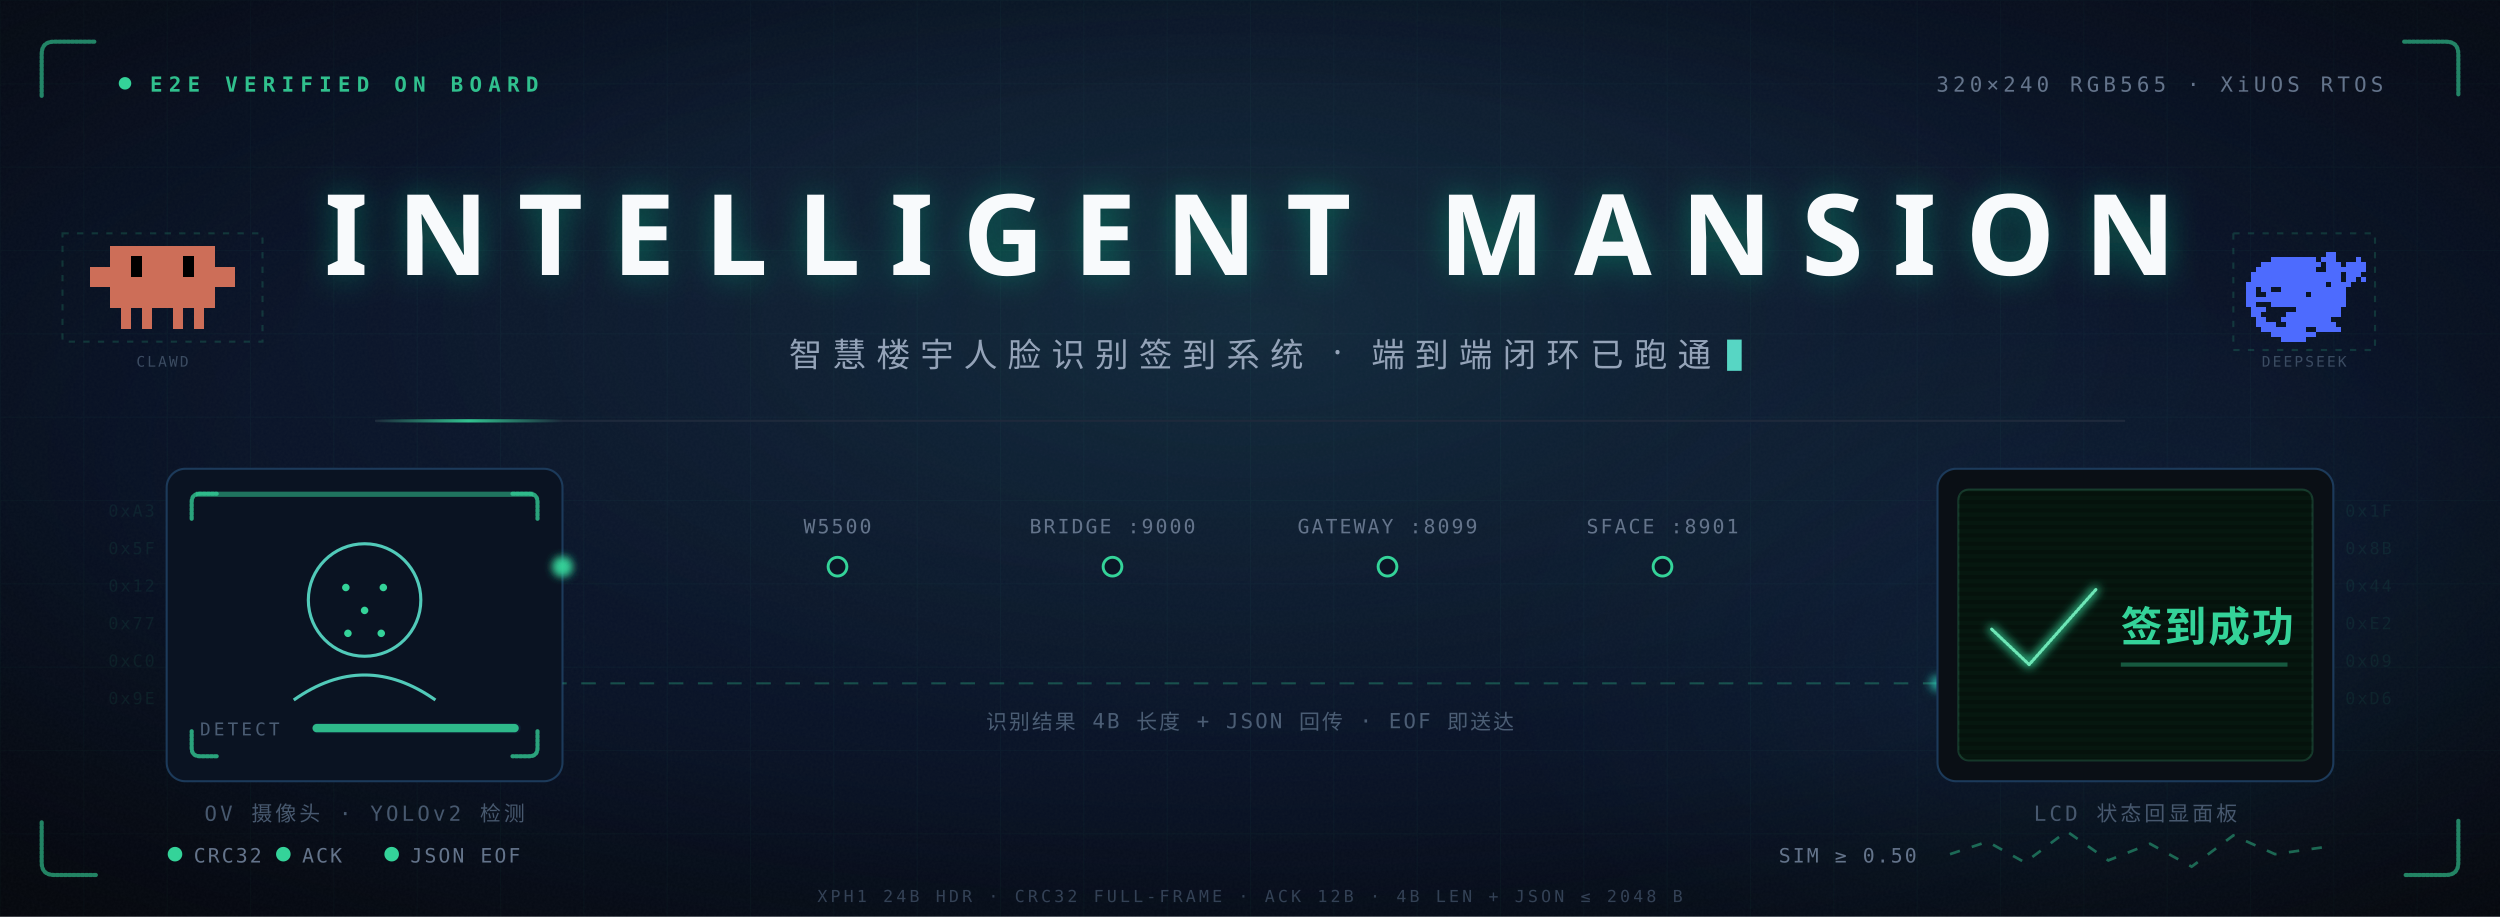
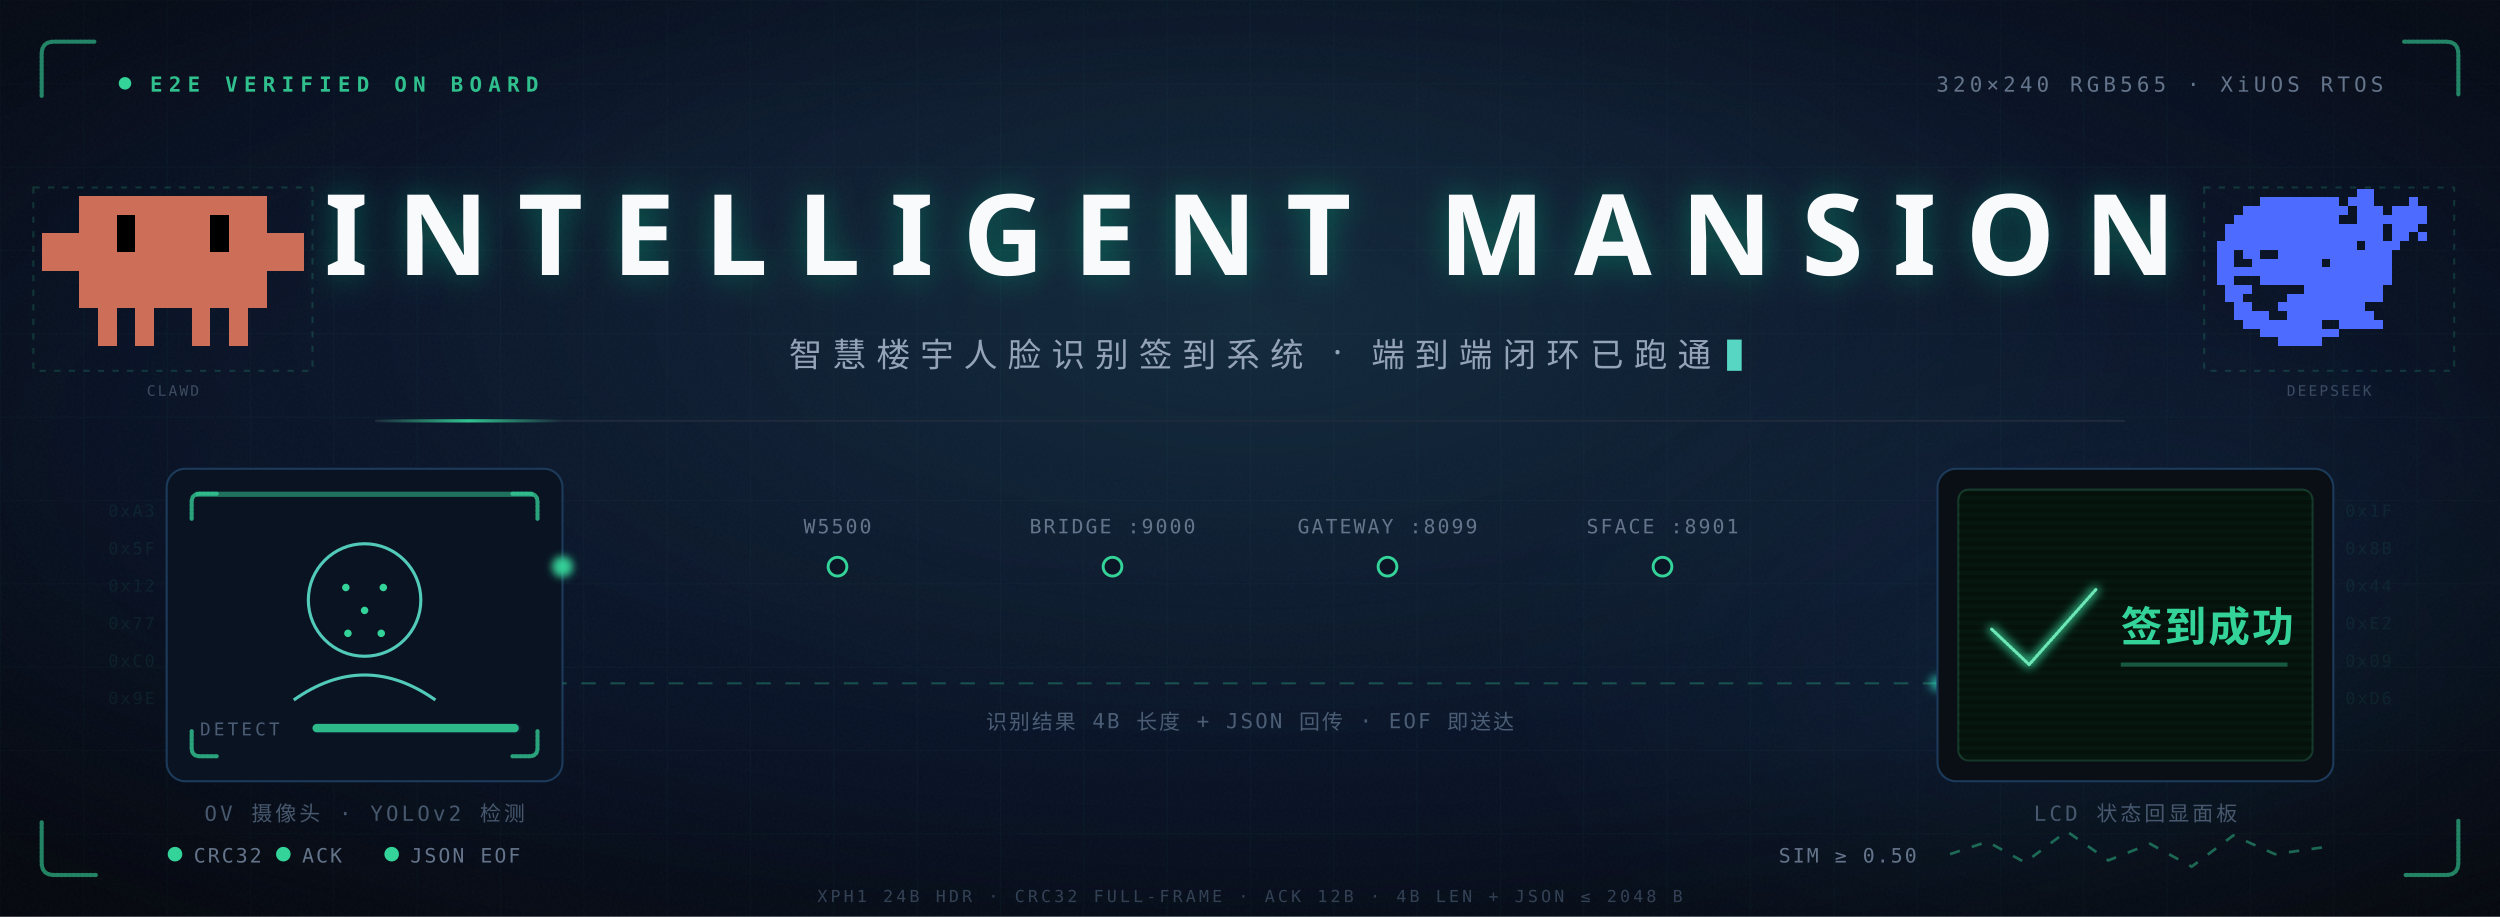
<svg xmlns="http://www.w3.org/2000/svg" viewBox="0 0 1200 440" width="1200" height="440" role="img" aria-label="Intelligent Mansion face check-in pipeline HUD">
  <defs>
    <radialGradient id="bg" cx="50%" cy="36%" r="85%">
      <stop offset="0" stop-color="#0e1a33" />
      <stop offset=".55" stop-color="#081226" />
      <stop offset="1" stop-color="#04070d" />
    </radialGradient>
    <radialGradient id="orbA">
      <stop offset="0" stop-color="#34d399" stop-opacity=".08" />
      <stop offset="1" stop-color="#34d399" stop-opacity="0" />
    </radialGradient>
    <radialGradient id="orbB">
      <stop offset="0" stop-color="#38bdf8" stop-opacity=".06" />
      <stop offset="1" stop-color="#38bdf8" stop-opacity="0" />
    </radialGradient>
    <radialGradient id="vig" cx="50%" cy="50%" r="72%">
      <stop offset=".55" stop-color="#020408" stop-opacity="0" />
      <stop offset="1" stop-color="#020408" stop-opacity=".5" />
    </radialGradient>
    <linearGradient id="rail" x1="0" y1="0" x2="1" y2="0">
      <stop offset="0" stop-color="#1e3a5f" stop-opacity=".15" />
      <stop offset=".5" stop-color="#2dd4bf" stop-opacity=".5" />
      <stop offset="1" stop-color="#1e3a5f" stop-opacity=".15" />
    </linearGradient>
    <linearGradient id="sheenG" x1="0" y1="0" x2="1" y2="0">
      <stop offset="0" stop-color="#34d399" stop-opacity="0" />
      <stop offset=".5" stop-color="#34d399" stop-opacity=".9" />
      <stop offset="1" stop-color="#34d399" stop-opacity="0" />
    </linearGradient>
    <pattern id="grid" width="40" height="40" patternUnits="userSpaceOnUse">
      <path d="M40 0H0v40" fill="none" stroke="#34d399" stroke-opacity=".035" />
    </pattern>
    <pattern id="scan" width="4" height="4" patternUnits="userSpaceOnUse">
      <rect width="4" height="2" fill="#000" opacity=".2" />
    </pattern>
    <filter id="glow" x="-40%" y="-40%" width="180%" height="180%">
      <feGaussianBlur stdDeviation="8" />
    </filter>
    <filter id="soft" x="-80%" y="-80%" width="260%" height="260%">
      <feGaussianBlur stdDeviation="2.4" />
    </filter>
    <filter id="grain" x="0" y="0" width="100%" height="100%">
      <feTurbulence type="fractalNoise" baseFrequency=".8" numOctaves="2" stitchTiles="stitch" />
      <feColorMatrix type="matrix" values="0 0 0 0 1  0 0 0 0 1  0 0 0 0 1  0 0 0 .05 0" />
    </filter>
  </defs>
  <style>
    @keyframes rise   { from { opacity: 0; transform: translateY(14px); } }
    @keyframes glowP  { from { opacity: .3; } to { opacity: .6; } }
    @keyframes blink  { 0%, 54% { opacity: 1; } 55%, 100% { opacity: 0; } }
    @keyframes sheenM { from { transform: translateX(0); } to { transform: translateX(750px); } }
    @keyframes scanM  { from { transform: translateY(0); } to { transform: translateY(96px); } }
    @keyframes lmP    { from { opacity: .25; } to { opacity: 1; } }
    @keyframes pf     { 0% { transform: scaleX(.2); } 14% { transform: scaleX(.36); }
                        28% { transform: scaleX(.52); } 42% { transform: scaleX(.68); }
                        56% { transform: scaleX(.84); } 70%, 100% { transform: scaleX(1); } }
    @keyframes flowR  { from { transform: translateX(0); opacity: 0; } 6% { opacity: 1; }
                        94% { opacity: 1; } to { transform: translateX(660px); opacity: 0; } }
    @keyframes flowL  { from { transform: translateX(0); opacity: 0; } 6% { opacity: 1; }
                        94% { opacity: 1; } to { transform: translateX(-660px); opacity: 0; } }
    @keyframes march  { from { stroke-dashoffset: 0; } to { stroke-dashoffset: -28; } }
    @keyframes marchW { from { stroke-dashoffset: 0; } to { stroke-dashoffset: -22; } }
    @keyframes drawK  { from { stroke-dashoffset: 1; } to { stroke-dashoffset: 0; } }
    @keyframes nodeP  { from { opacity: .7; } to { opacity: 1; } }
    @keyframes lcdP   { from { opacity: .8; } to { opacity: 1; } }
    @keyframes ledP   { from { opacity: .35; } to { opacity: 1; } }
    @keyframes orbA   { from { transform: translate(0, 0); } to { transform: translate(-26px, 14px); } }
    @keyframes orbB   { from { transform: translate(0, 0); } to { transform: translate(24px, -12px); } }

    .rA { animation: rise .9s cubic-bezier(.16,1,.3,1) both; }
    .rB { animation: rise .9s cubic-bezier(.16,1,.3,1) .12s both; }
    .rC { animation: rise .9s cubic-bezier(.16,1,.3,1) .24s both; }
    .rD { animation: rise .9s cubic-bezier(.16,1,.3,1) .36s both; }
    .rE { animation: rise .9s cubic-bezier(.16,1,.3,1) .5s both; }
    .dl1 { stroke-dasharray: 1; animation: drawK 1s cubic-bezier(.65,0,.35,1) .5s both; }
    .dl2 { stroke-dasharray: 1; animation: drawK 1s cubic-bezier(.65,0,.35,1) .6s both; }
    .dl3 { stroke-dasharray: 1; animation: drawK 1s cubic-bezier(.65,0,.35,1) .7s both; }
    .dl4 { stroke-dasharray: 1; animation: drawK 1s cubic-bezier(.65,0,.35,1) .8s both; }
    .dl5 { stroke-dasharray: 1; animation: drawK 1s cubic-bezier(.65,0,.35,1) .95s both; }
    .glowT { animation: glowP 7s ease-in-out infinite alternate; }
    .caret { animation: blink 1.1s steps(1) infinite; }
    .sheen { animation: sheenM 6s ease-in-out infinite alternate; }
    .scanL { animation: scanM 4.8s ease-in-out infinite alternate; }
    .lm  { animation: lmP 2.2s ease-in-out infinite alternate; }
    .lm2 { animation: lmP 2.2s ease-in-out .18s infinite alternate; }
    .lm3 { animation: lmP 2.2s ease-in-out .36s infinite alternate; }
    .lm4 { animation: lmP 2.2s ease-in-out .54s infinite alternate; }
    .lm5 { animation: lmP 2.2s ease-in-out .72s infinite alternate; }
    .pfill { transform-box: fill-box; transform-origin: left center;
             animation: pf 6s steps(1,end) infinite; }
    .fR  { animation: flowR 3.8s linear infinite; }
    .fR2 { animation: flowR 3.8s linear 1.9s infinite; }
    .fL  { animation: flowL 4.4s linear infinite; }
    .march { animation: march 1.3s linear infinite; }
    .node  { animation: nodeP 3.4s ease-in-out infinite alternate; }
    .n2 { animation: nodeP 3.4s ease-in-out .4s infinite alternate; }
    .n3 { animation: nodeP 3.4s ease-in-out .8s infinite alternate; }
    .n4 { animation: nodeP 3.4s ease-in-out 1.2s infinite alternate; }
    .chk  { animation: drawK .7s cubic-bezier(.65,0,.35,1) 1.2s both,
                        glowP 2.6s ease-in-out 2.2s infinite alternate; }
    .chk2 { stroke-dasharray: 1; animation: drawK .7s cubic-bezier(.65,0,.35,1) 1.2s both; }
    .lcd  { animation: lcdP 3.2s ease-in-out infinite alternate; }
    .led  { animation: ledP 1.6s ease-in-out infinite alternate; }
    .le2  { animation: ledP 1.6s ease-in-out .45s infinite alternate; }
    .le3  { animation: ledP 1.6s ease-in-out .9s infinite alternate; }
    .waveF { animation: marchW 1.1s linear infinite; }
    .o1 { animation: orbA 26s ease-in-out infinite alternate; }
    .o2 { animation: orbB 32s ease-in-out -10s infinite alternate; }
    @keyframes bob   { from { transform: translateY(0); } to { transform: translateY(-2.5px); } }
    .bobB { animation: bob 4.4s ease-in-out -1.6s infinite alternate; }

    @media (prefers-reduced-motion: reduce) { * { animation: none !important; } }
  </style>
  <rect width="1200" height="440" fill="url(#bg)" />
  <ellipse class="o1" cx="600" cy="150" rx="430" ry="210" fill="url(#orbA)" />
  <ellipse class="o2" cx="1010" cy="320" rx="290" ry="180" fill="url(#orbB)" />
  <rect width="1200" height="440" fill="url(#grid)" />
  <rect width="1200" height="440" fill="url(#vig)" />
  <rect width="1200" height="440" filter="url(#grain)" opacity=".5" />
  <g fill="none" stroke="#34d399" stroke-width="2" opacity=".6" stroke-linecap="round">
    <path class="dl1" d="M20 46V26q0-6 6-6h20" pathLength="1" stroke-dasharray="1" />
    <path class="dl2" d="M1154 20h20q6 0 6 6v20" pathLength="1" stroke-dasharray="1" />
    <path class="dl3" d="M1180 394v20q0 6-6 6h-20" pathLength="1" stroke-dasharray="1" />
    <path class="dl4" d="M46 420h-20q-6 0-6-6v-20" pathLength="1" stroke-dasharray="1" />
  </g>
  <g font-family="ui-monospace,'Cascadia Mono','JetBrains Mono',Consolas,monospace">
    <g class="rA">
      <circle class="led" cx="60" cy="40" r="3" fill="#34d399" />
      <text x="72" y="44" font-size="10" font-weight="700" letter-spacing="3" fill="#34d399" opacity=".9">E2E VERIFIED ON BOARD</text>
    </g>
    <text class="rA" x="1144" y="44" text-anchor="end" font-size="10" letter-spacing="2" fill="#64748b">320×240 RGB565 · XiUOS RTOS</text>
    <g class="rA" font-family="'Segoe UI',system-ui,'PingFang SC','Microsoft YaHei',sans-serif" font-weight="700" text-anchor="middle" letter-spacing="14" font-size="54">
      <text class="glowT" x="600" y="132" fill="#10b981" opacity=".45" filter="url(#glow)">INTELLIGENT MANSION</text>
      <text x="600" y="132" fill="#f8fafc">INTELLIGENT MANSION</text>
    </g>
    <g class="rB">
      <text x="600" y="176" text-anchor="middle" font-family="'Segoe UI',system-ui,'PingFang SC','Microsoft YaHei',sans-serif" font-size="16" letter-spacing="5" fill="#94a3b8">智慧楼宇人脸识别签到系统 · 端到端闭环已跑通</text>
      <rect class="caret" x="829" y="163" width="7" height="15" fill="#5eead4" opacity=".9" />
    </g>
    <g class="rC">
      <line x1="180" y1="202" x2="1020" y2="202" stroke="#1e293b" stroke-width="1" />
      <rect class="sheen" x="180" y="201.2" width="90" height="1.6" fill="url(#sheenG)" />
    </g>
    <g class="rD">
      <rect x="80" y="225" width="190" height="150" rx="9" fill="#0a1322" stroke="#1c3a5a" />
      <g stroke="#34d399" stroke-width="2" fill="none" opacity=".75" stroke-linecap="round">
        <path class="dl5" d="M92 249V241q0-4 4-4h8" pathLength="1" stroke-dasharray="1" />
        <path class="dl5" d="M246 237h8q4 0 4 4v8" pathLength="1" stroke-dasharray="1" />
        <path class="dl5" d="M258 351v8q0 4-4 4h-8" pathLength="1" stroke-dasharray="1" />
        <path class="dl5" d="M104 363h-8q-4 0-4-4v-8" pathLength="1" stroke-dasharray="1" />
      </g>
      <circle cx="175" cy="288" r="27" fill="none" stroke="#5eead4" stroke-width="1.5" opacity=".85" />
      <path d="M141 336q34-24 68 0" fill="none" stroke="#5eead4" stroke-width="1.5" opacity=".85" />
      <g fill="#34d399">
        <circle class="lm" cx="166" cy="282" r="1.8" />
        <circle class="lm2" cx="184" cy="282" r="1.8" />
        <circle class="lm3" cx="175" cy="293" r="1.8" />
        <circle class="lm4" cx="167" cy="304" r="1.8" />
        <circle class="lm5" cx="183" cy="304" r="1.8" />
      </g>
      <rect class="scanL" x="94" y="236" width="162" height="2.5" fill="#34d399" opacity=".5" />
      <text x="96" y="353" font-size="8.5" letter-spacing="1.5" fill="#4b5d74">DETECT</text>
      <rect x="150" y="347" width="100" height="5" rx="2.5" fill="#0d1f33" />
      <rect class="pfill" x="150" y="347.5" width="99" height="4" rx="2" fill="#34d399" opacity=".85" />
      <text x="175" y="394" text-anchor="middle" font-size="10" letter-spacing="1.5" fill="#47586e">OV 摄像头 · YOLOv2 检测</text>
      <line x1="270" y1="272" x2="930" y2="272" stroke="url(#rail)" stroke-width="1.5" />
      <circle class="node" cx="402" cy="272" r="4.5" fill="#0b1526" stroke="#34d399" stroke-width="1.4" />
      <circle class="n2" cx="534" cy="272" r="4.5" fill="#0b1526" stroke="#34d399" stroke-width="1.4" />
      <circle class="n3" cx="666" cy="272" r="4.5" fill="#0b1526" stroke="#34d399" stroke-width="1.4" />
      <circle class="n4" cx="798" cy="272" r="4.5" fill="#0b1526" stroke="#34d399" stroke-width="1.4" />
      <g font-size="9.5" letter-spacing="1" fill="#64748b" text-anchor="middle">
        <text x="402" y="256">W5500</text>
        <text x="534" y="256">BRIDGE :9000</text>
        <text x="666" y="256">GATEWAY :8099</text>
        <text x="798" y="256">SFACE :8901</text>
      </g>
      <circle class="fR" cx="270" cy="272" r="4" fill="#34d399" filter="url(#soft)" />
      <circle class="fR2" cx="270" cy="272" r="4" fill="#34d399" filter="url(#soft)" />
      <path class="march" d="M930 328H270" fill="none" stroke="#34d399" stroke-opacity=".3" stroke-width="1" stroke-dasharray="7 7" />
      <circle class="fL" cx="930" cy="328" r="3.5" fill="#2dd4bf" opacity=".85" filter="url(#soft)" />
      <text x="600" y="350" text-anchor="middle" font-size="10" letter-spacing="1" fill="#4b5d74">识别结果 4B 长度 + JSON 回传 · EOF 即送达</text>
      <rect x="930" y="225" width="190" height="150" rx="9" fill="#0a0f15" stroke="#1c3a5a" />
      <rect x="940" y="235" width="170" height="130" rx="5" fill="#06170f" stroke="#1b4634" stroke-opacity=".8" />
      <rect x="940" y="235" width="170" height="130" rx="5" fill="url(#scan)" />
      <path class="chk" d="M956 302 974 319 1006 283" pathLength="1" stroke-dasharray="1" fill="none" stroke="#34d399" stroke-width="3.2" stroke-linecap="round" stroke-linejoin="round" filter="url(#soft)" />
      <path class="chk2" d="M956 302 974 319 1006 283" pathLength="1" stroke-dasharray="1" fill="none" stroke="#6ee7b7" stroke-width="1.5" stroke-linecap="round" stroke-linejoin="round" />
      <text class="lcd" x="1018" y="308" font-size="20" font-weight="700" letter-spacing="1" fill="#34d399" font-family="'Microsoft YaHei','PingFang SC','Noto Sans CJK SC',sans-serif">签到成功</text>
      <rect x="1018" y="318" width="80" height="2" fill="#34d399" opacity=".35" />
      <text x="1025" y="394" text-anchor="middle" font-size="10" letter-spacing="1.5" fill="#47586e">LCD 状态回显面板</text>
    </g>
    <g class="rE">
      <g fill="#34d399">
        <circle class="led" cx="84" cy="410" r="3.5" />
        <circle class="le2" cx="136" cy="410" r="3.5" />
        <circle class="le3" cx="188" cy="410" r="3.5" />
      </g>
      <g font-size="9.5" fill="#64748b" letter-spacing="1">
        <text x="93" y="414">CRC32</text>
        <text x="145" y="414">ACK</text>
        <text x="197" y="414">JSON EOF</text>
      </g>
      <text x="920" y="414" text-anchor="end" font-size="9.5" fill="#64748b" letter-spacing="1">SIM ≥ 0.50</text>
      <polyline class="waveF" points="936,410 954,404 972,414 992,399 1012,413 1032,405 1052,416 1072,401 1092,410 1120,406" fill="none" stroke="#34d399" stroke-opacity=".45" stroke-width="1.3" stroke-dasharray="5 6" />
    </g>
    <text class="rE" x="600" y="433" text-anchor="middle" font-size="8" letter-spacing="1.5" fill="#334155">XPH1 24B HDR · CRC32 FULL-FRAME · ACK 12B · 4B LEN + JSON ≤ 2048 B</text>
    <g font-size="8" fill="#34d399" opacity=".08" letter-spacing="1">
      <text x="52" y="248">0xA3</text>
      <text x="52" y="266">0x5F</text>
      <text x="52" y="284">0x12</text>
      <text x="52" y="302">0x77</text>
      <text x="52" y="320">0xC0</text>
      <text x="52" y="338">0x9E</text>
      <text x="1148" y="248" text-anchor="end">0x1F</text>
      <text x="1148" y="266" text-anchor="end">0x8B</text>
      <text x="1148" y="284" text-anchor="end">0x44</text>
      <text x="1148" y="302" text-anchor="end">0xE2</text>
      <text x="1148" y="320" text-anchor="end">0x09</text>
      <text x="1148" y="338" text-anchor="end">0xD6</text>
    </g>
    <g class="rC">
-       <rect x="30" y="112" width="96" height="52" fill="none" stroke="#34d399" stroke-opacity=".18" stroke-dasharray="3 4" />
+       <rect x="16" y="90" width="134" height="88" fill="none" stroke="#34d399" stroke-opacity=".18" stroke-dasharray="3 4" />
      <g class="cLegs" fill="#CD6E58" shape-rendering="crispEdges">
        <animate attributeName="opacity" values="1;1;0;0;1" keyTimes="0;0.46;0.5;0.92;1" calcMode="discrete" dur="1.3s" repeatCount="indefinite" />
-         <rect x="58" y="148" width="5" height="10" />
-         <rect x="68" y="148" width="5" height="10" />
-         <rect x="83" y="148" width="5" height="10" />
-         <rect x="93" y="148" width="5" height="10" />
+         <rect x="47" y="148" width="9" height="18" />
+         <rect x="65" y="148" width="9" height="18" />
+         <rect x="92" y="148" width="9" height="18" />
+         <rect x="110" y="148" width="9" height="18" />
      </g>
      <g class="cBody">
-         <animateTransform attributeName="transform" type="translate" values="0 0; 0 0; 0 10; 0 10; 0 0" keyTimes="0; 0.46; 0.5; 0.92; 1" calcMode="discrete" dur="1.3s" repeatCount="indefinite" />
+         <animateTransform attributeName="transform" type="translate" values="0 0; 0 0; 0 18; 0 18; 0 0" keyTimes="0; 0.46; 0.5; 0.92; 1" calcMode="discrete" dur="1.3s" repeatCount="indefinite" />
        <g fill="#CD6E58" shape-rendering="crispEdges">
-           <rect x="53" y="118" width="50" height="5" />
-           <rect x="53" y="123" width="50" height="5" />
-           <rect x="43" y="128" width="70" height="5" />
-           <rect x="43" y="133" width="70" height="5" />
-           <rect x="53" y="138" width="50" height="5" />
-           <rect x="53" y="143" width="50" height="5" />
+           <rect x="38" y="94" width="90" height="9" />
+           <rect x="38" y="103" width="90" height="9" />
+           <rect x="20" y="112" width="126" height="9" />
+           <rect x="20" y="121" width="126" height="9" />
+           <rect x="38" y="130" width="90" height="9" />
+           <rect x="38" y="139" width="90" height="9" />
        </g>
        <g fill="#000000" shape-rendering="crispEdges">
          <animate attributeName="opacity" values="1;1;0;0;1;1" keyTimes="0;0.9;0.91;0.95;0.96;1" calcMode="discrete" dur="4.6s" repeatCount="indefinite" />
-           <rect x="63" y="123" width="5" height="10" />
-           <rect x="88" y="123" width="5" height="10" />
-         </g>
-       </g>
-       <text x="78" y="176" text-anchor="middle" font-size="7" letter-spacing="1" fill="#4b5d74" opacity=".75">CLAWD</text>
+           <rect x="56" y="103" width="9" height="18" />
+           <rect x="101" y="103" width="9" height="18" />
+         </g>
+       </g>
+       <text x="83" y="190" text-anchor="middle" font-size="7" letter-spacing="1" fill="#4b5d74" opacity=".75">CLAWD</text>
    </g>
    <g class="rC">
-       <rect x="1072" y="112" width="68" height="56" fill="none" stroke="#34d399" stroke-opacity=".18" stroke-dasharray="3 4" />
-       <g transform="translate(1078,114) scale(2.4)">
+       <rect x="1058" y="90" width="120" height="88" fill="none" stroke="#34d399" stroke-opacity=".18" stroke-dasharray="3 4" />
+       <g transform="translate(1064,78) scale(4.2)">
        <g class="wTail" fill="#4D6BFE" shape-rendering="crispEdges">
-           <animateTransform attributeName="transform" type="translate" values="0 0; 0 0; 0 1; 0 1; 0 0" keyTimes="0; 0.46; 0.5; 0.92; 1" calcMode="discrete" dur="1.15s" repeatCount="indefinite" />
+           <animateTransform attributeName="transform" type="translate" values="0 0; 0 0; 0 1.75; 0 1.75; 0 0" keyTimes="0; 0.46; 0.5; 0.92; 1" calcMode="discrete" dur="1.15s" repeatCount="indefinite" />
          <rect x="16" y="3" width="2" height="1" />
          <rect x="15" y="4" width="3" height="1" />
          <rect x="22" y="4" width="1" height="1" />
          <rect x="16" y="5" width="3" height="1" />
          <rect x="20" y="5" width="4" height="1" />
        </g>
        <g fill="#4D6BFE" shape-rendering="crispEdges">
          <rect x="5" y="4" width="9" height="1" />
          <rect x="3" y="5" width="12" height="1" />
          <rect x="2" y="6" width="12" height="1" />
          <rect x="16" y="6" width="8" height="1" />
          <rect x="1" y="7" width="18" height="1" />
          <rect x="20" y="7" width="3" height="1" />
          <rect x="1" y="8" width="18" height="1" />
          <rect x="20" y="8" width="2" height="1" />
          <rect x="23" y="8" width="1" height="1" />
          <rect x="0" y="9" width="16" height="1" />
          <rect x="17" y="9" width="4" height="1" />
          <rect x="0" y="10" width="2" height="1" />
          <rect x="3" y="10" width="2" height="1" />
          <rect x="7" y="10" width="13" height="1" />
          <rect x="0" y="11" width="2" height="1" />
          <rect x="4" y="11" width="16" height="1" />
          <rect x="0" y="12" width="20" height="1" />
          <rect x="0" y="13" width="2" height="1" />
          <rect x="5" y="13" width="15" height="1" />
          <rect x="1" y="14" width="3" height="1" />
          <rect x="10" y="14" width="9" height="1" />
          <rect x="1" y="15" width="2" height="1" />
          <rect x="8" y="15" width="11" height="1" />
          <rect x="2" y="16" width="2" height="1" />
          <rect x="7" y="16" width="10" height="1" />
          <rect x="2" y="17" width="4" height="1" />
          <rect x="8" y="17" width="10" height="1" />
          <rect x="3" y="18" width="9" height="1" />
          <rect x="14" y="18" width="5" height="1" />
          <rect x="5" y="19" width="9" height="1" />
          <rect x="7" y="20" width="5" height="1" />
        </g>
        <rect x="12" y="11" width="1" height="1" fill="#0a1526" shape-rendering="crispEdges" />
      </g>
-       <text x="1106" y="176" text-anchor="middle" font-size="7" letter-spacing="1" fill="#4b5d74" opacity=".75">DEEPSEEK</text>
+       <text x="1118" y="190" text-anchor="middle" font-size="7" letter-spacing="1" fill="#4b5d74" opacity=".75">DEEPSEEK</text>
    </g>
  </g>
</svg>
